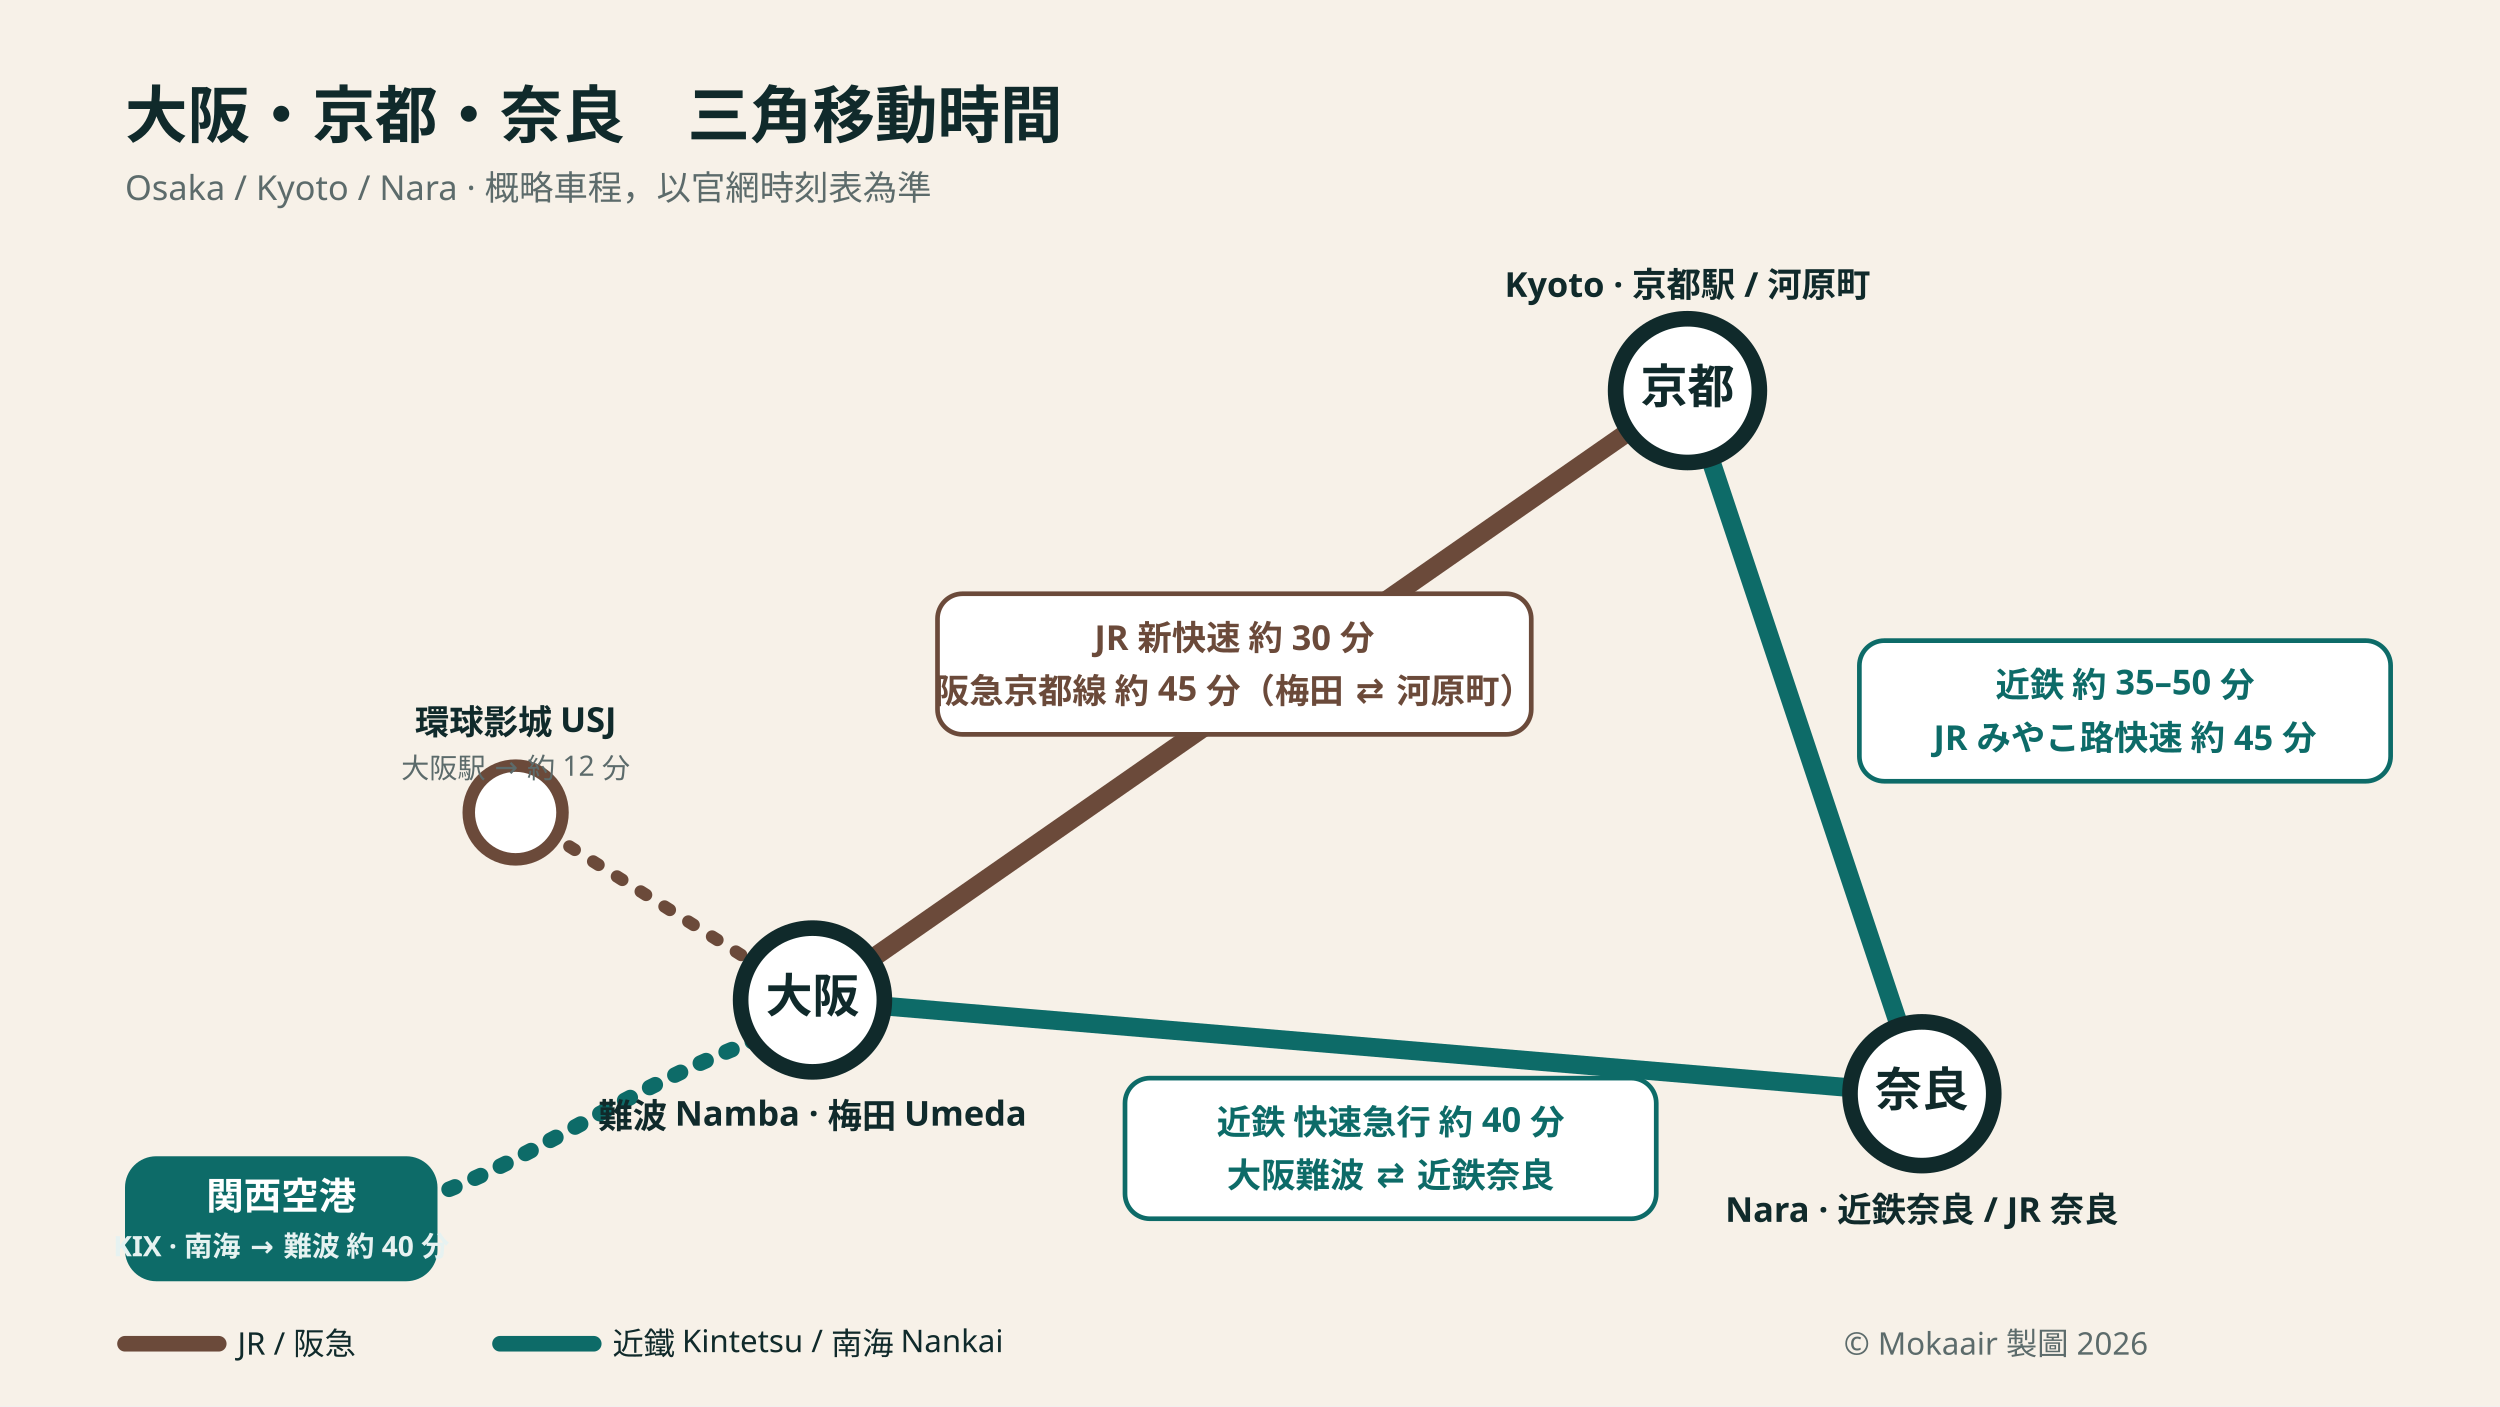
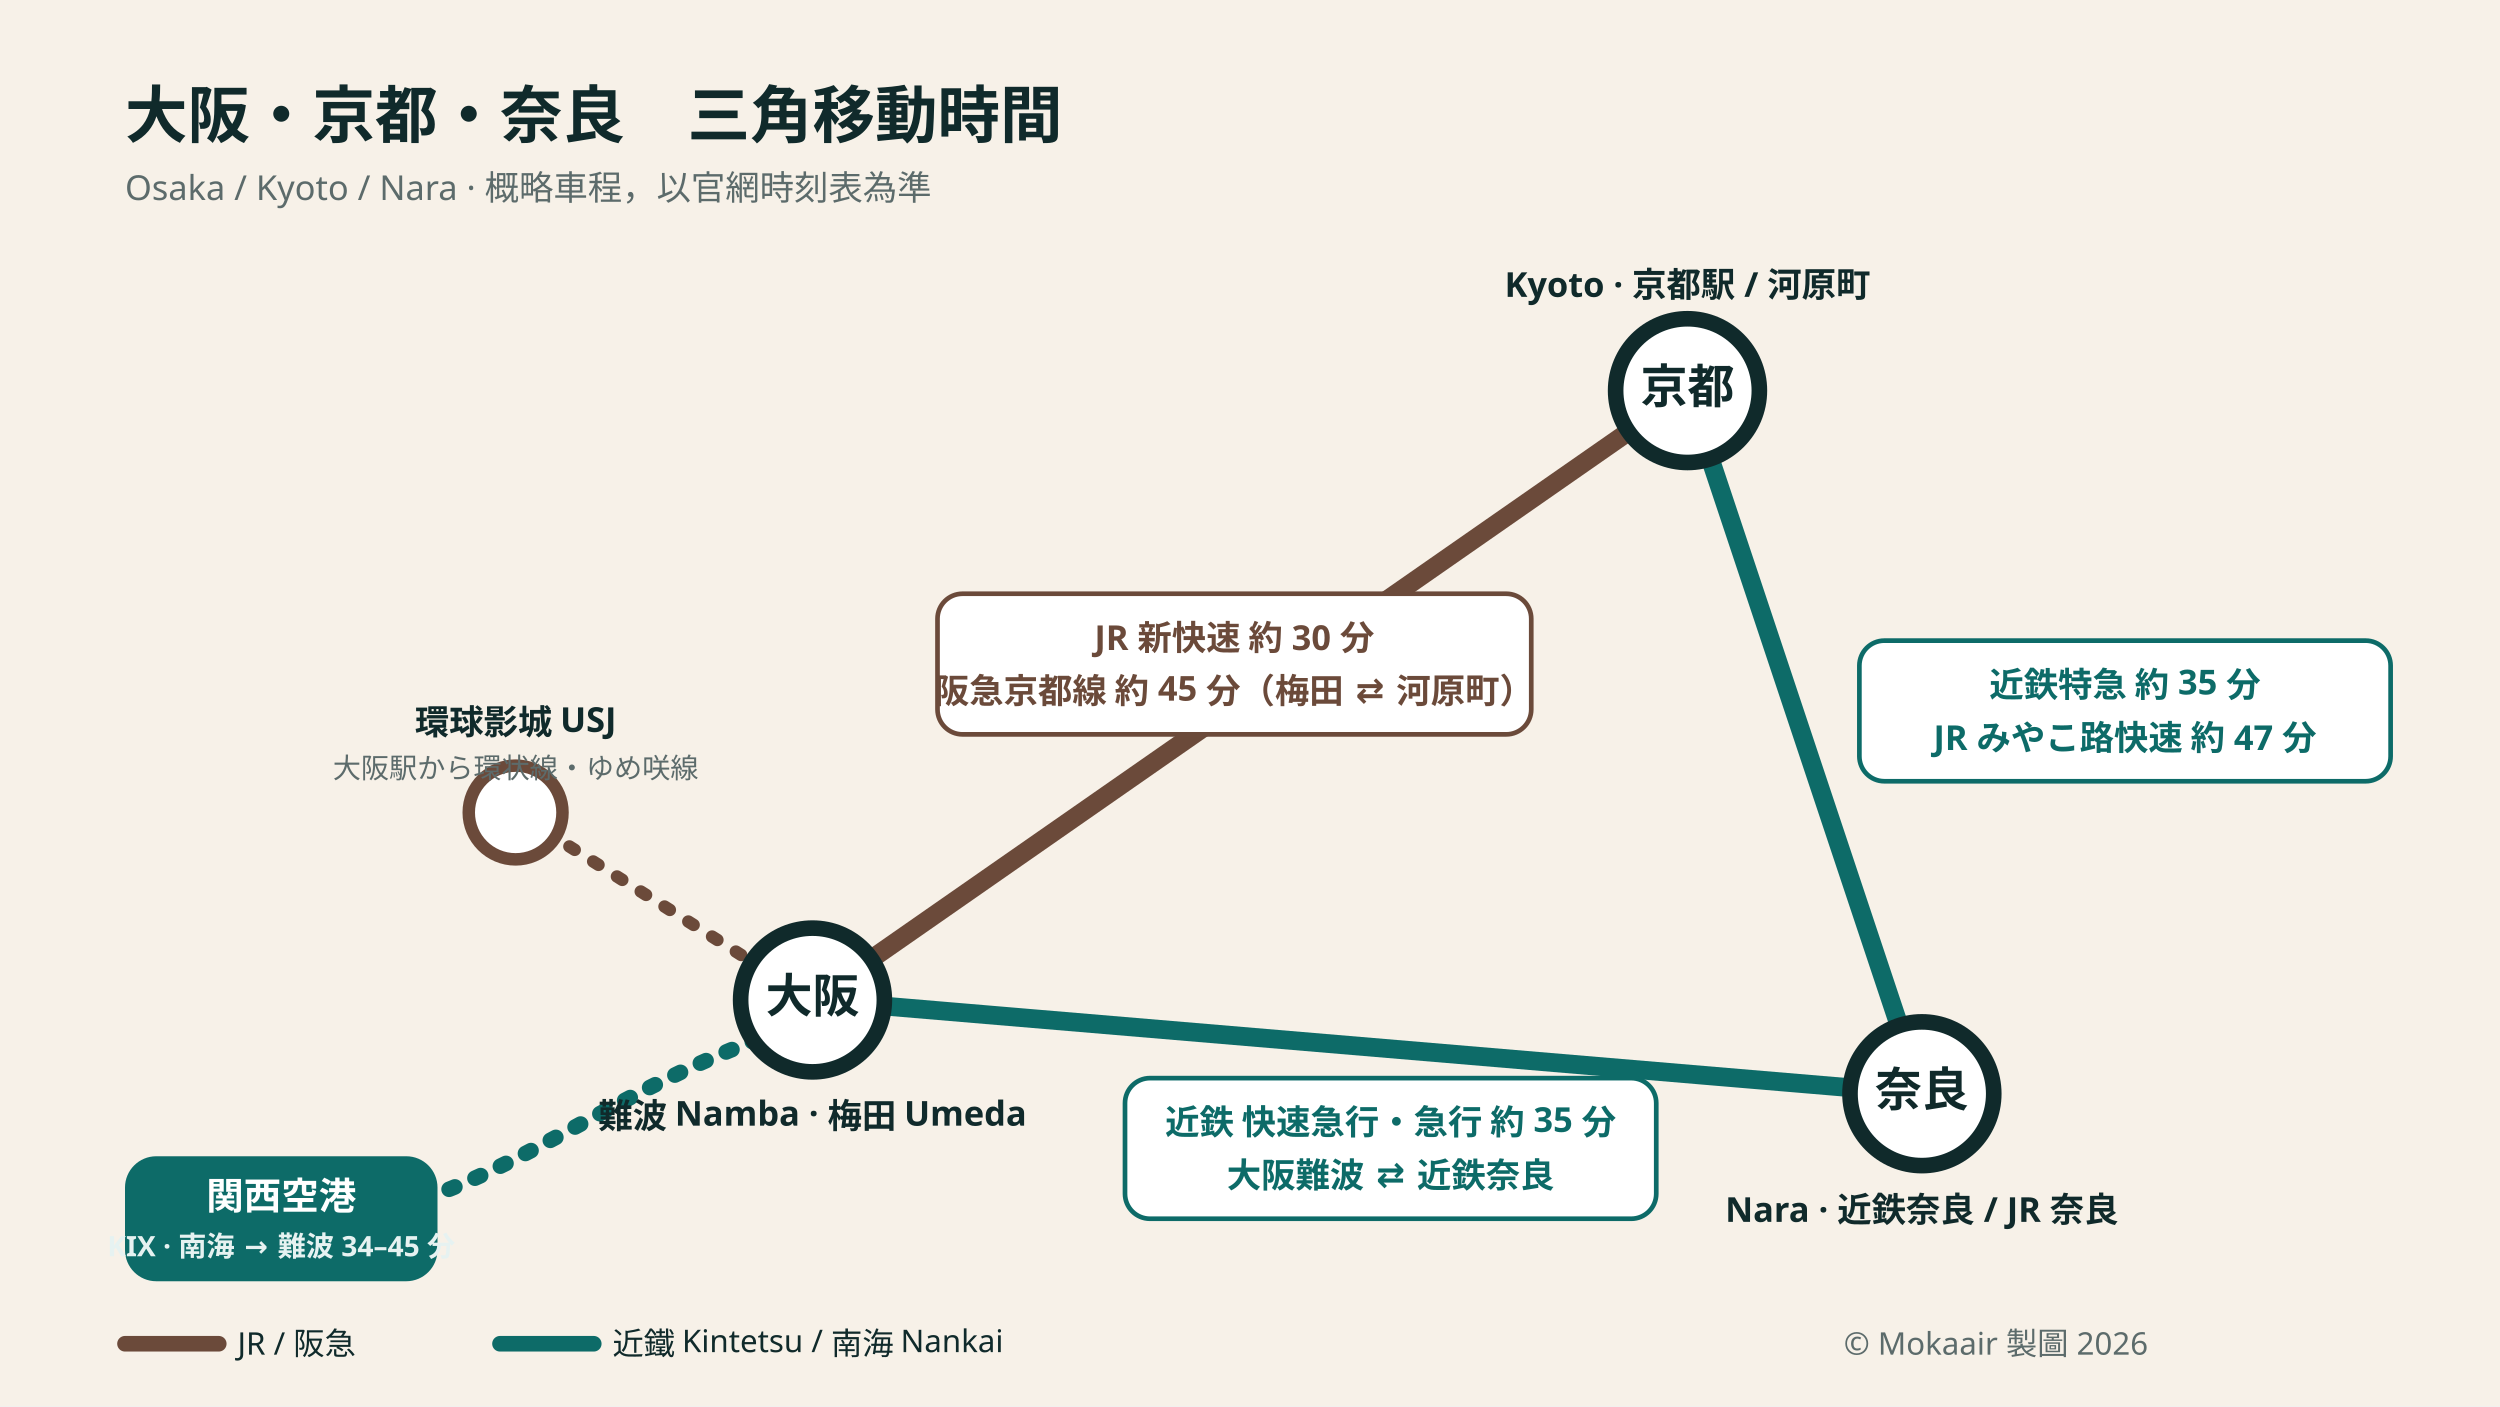
<svg xmlns="http://www.w3.org/2000/svg" viewBox="0 0 1600 900" width="1600" height="900" role="img" aria-labelledby="title desc" font-family="'Noto Sans TC','Noto Sans JP','PingFang TC','Microsoft JhengHei','Hiragino Sans',system-ui,sans-serif">
  <rect width="1600" height="900" fill="#F7F1E8" />
  <text x="80" y="88" font-size="40" font-weight="700" fill="#102A2B">大阪・京都・奈良　三角移動時間</text>
  <text x="80" y="128" font-size="22" fill="#5C6B6B">Osaka / Kyoto / Nara · 概略車程，以官網時刻表為準</text>
  <line x1="520" y1="640" x2="1080" y2="250" stroke="#6B4A3A" stroke-width="12" stroke-linecap="round" />
  <line x1="520" y1="640" x2="1230" y2="700" stroke="#0D6B68" stroke-width="12" stroke-linecap="round" />
  <line x1="1080" y1="250" x2="1230" y2="700" stroke="#0D6B68" stroke-width="12" stroke-linecap="round" />
  <path d="M 200 780 C 300 780, 380 700, 500 660" fill="none" stroke="#0D6B68" stroke-width="10" stroke-dasharray="4 14" stroke-linecap="round" />
  <line x1="520" y1="640" x2="330" y2="520" stroke="#6B4A3A" stroke-width="8" stroke-dasharray="4 14" stroke-linecap="round" />
  <g font-weight="700" fill="#102A2B">
    <circle cx="520" cy="640" r="46" fill="#FFFFFF" stroke="#102A2B" stroke-width="10" />
    <text x="520" y="648" font-size="30" text-anchor="middle">大阪</text>
    <text x="520" y="722" font-size="22" text-anchor="middle">難波 Namba · 梅田 Umeda</text>
    <circle cx="1080" cy="250" r="46" fill="#FFFFFF" stroke="#102A2B" stroke-width="10" />
    <text x="1080" y="258" font-size="30" text-anchor="middle">京都</text>
    <text x="1080" y="190" font-size="22" text-anchor="middle">Kyoto · 京都駅 / 河原町</text>
    <circle cx="1230" cy="700" r="46" fill="#FFFFFF" stroke="#102A2B" stroke-width="10" />
    <text x="1230" y="708" font-size="30" text-anchor="middle">奈良</text>
    <text x="1230" y="782" font-size="22" text-anchor="middle">Nara · 近鉄奈良 / JR 奈良</text>
    <circle cx="330" cy="520" r="30" fill="#FFFFFF" stroke="#6B4A3A" stroke-width="8" />
    <text x="330" y="470" font-size="22" text-anchor="middle">環球影城 USJ</text>
-     <text x="330" y="498" font-size="18" font-weight="400" fill="#5C6B6B" text-anchor="middle">大阪駅 → 約 12 分</text>
+     <text x="330" y="498" font-size="18" font-weight="400" fill="#5C6B6B" text-anchor="middle">大阪駅から環状線・ゆめ咲線</text>
    <rect x="80" y="740" width="200" height="80" rx="20" fill="#0D6B68" />
    <text x="180" y="774" font-size="24" fill="#FFFFFF" text-anchor="middle">関西空港</text>
-     <text x="180" y="804" font-size="18" fill="#E6F2F1" text-anchor="middle">KIX · 南海 → 難波 約 40 分</text>
+     <text x="180" y="804" font-size="18" fill="#E6F2F1" text-anchor="middle">KIX · 南海 → 難波 34–45 分</text>
  </g>
  <g font-size="22" font-weight="700">
    <rect x="600" y="380" width="380" height="90" rx="16" fill="#FFFFFF" stroke="#6B4A3A" stroke-width="3" />
    <text x="790" y="416" fill="#6B4A3A" text-anchor="middle">JR 新快速 約 30 分</text>
    <text x="790" y="450" fill="#6B4A3A" text-anchor="middle">阪急京都線 約 45 分（梅田 ⇄ 河原町）</text>
    <rect x="720" y="690" width="340" height="90" rx="16" fill="#FFFFFF" stroke="#0D6B68" stroke-width="3" />
-     <text x="890" y="726" fill="#0D6B68" text-anchor="middle">近鉄 快速急行 約 40 分</text>
+     <text x="890" y="726" fill="#0D6B68" text-anchor="middle">近鉄 快速急行・急行 約 35 分</text>
    <text x="890" y="760" fill="#0D6B68" text-anchor="middle">大阪難波 ⇄ 近鉄奈良</text>
    <rect x="1190" y="410" width="340" height="90" rx="16" fill="#FFFFFF" stroke="#0D6B68" stroke-width="3" />
-     <text x="1360" y="446" fill="#0D6B68" text-anchor="middle">近鉄 約 35–50 分</text>
-     <text x="1360" y="480" fill="#0D6B68" text-anchor="middle">JR みやこ路快速 約 45 分</text>
+     <text x="1360" y="446" fill="#0D6B68" text-anchor="middle">近鉄特急 約 35 分</text>
+     <text x="1360" y="480" fill="#0D6B68" text-anchor="middle">JR みやこ路快速 約 47 分</text>
  </g>
  <g font-size="20" fill="#102A2B">
    <line x1="80" y1="860" x2="140" y2="860" stroke="#6B4A3A" stroke-width="10" stroke-linecap="round" />
    <text x="152" y="867">JR / 阪急</text>
    <line x1="320" y1="860" x2="380" y2="860" stroke="#0D6B68" stroke-width="10" stroke-linecap="round" />
    <text x="392" y="867">近鐵 Kintetsu / 南海 Nankai</text>
    <text x="1180" y="867" fill="#5C6B6B">© Mokaair 製圖 2026</text>
  </g>
</svg>
